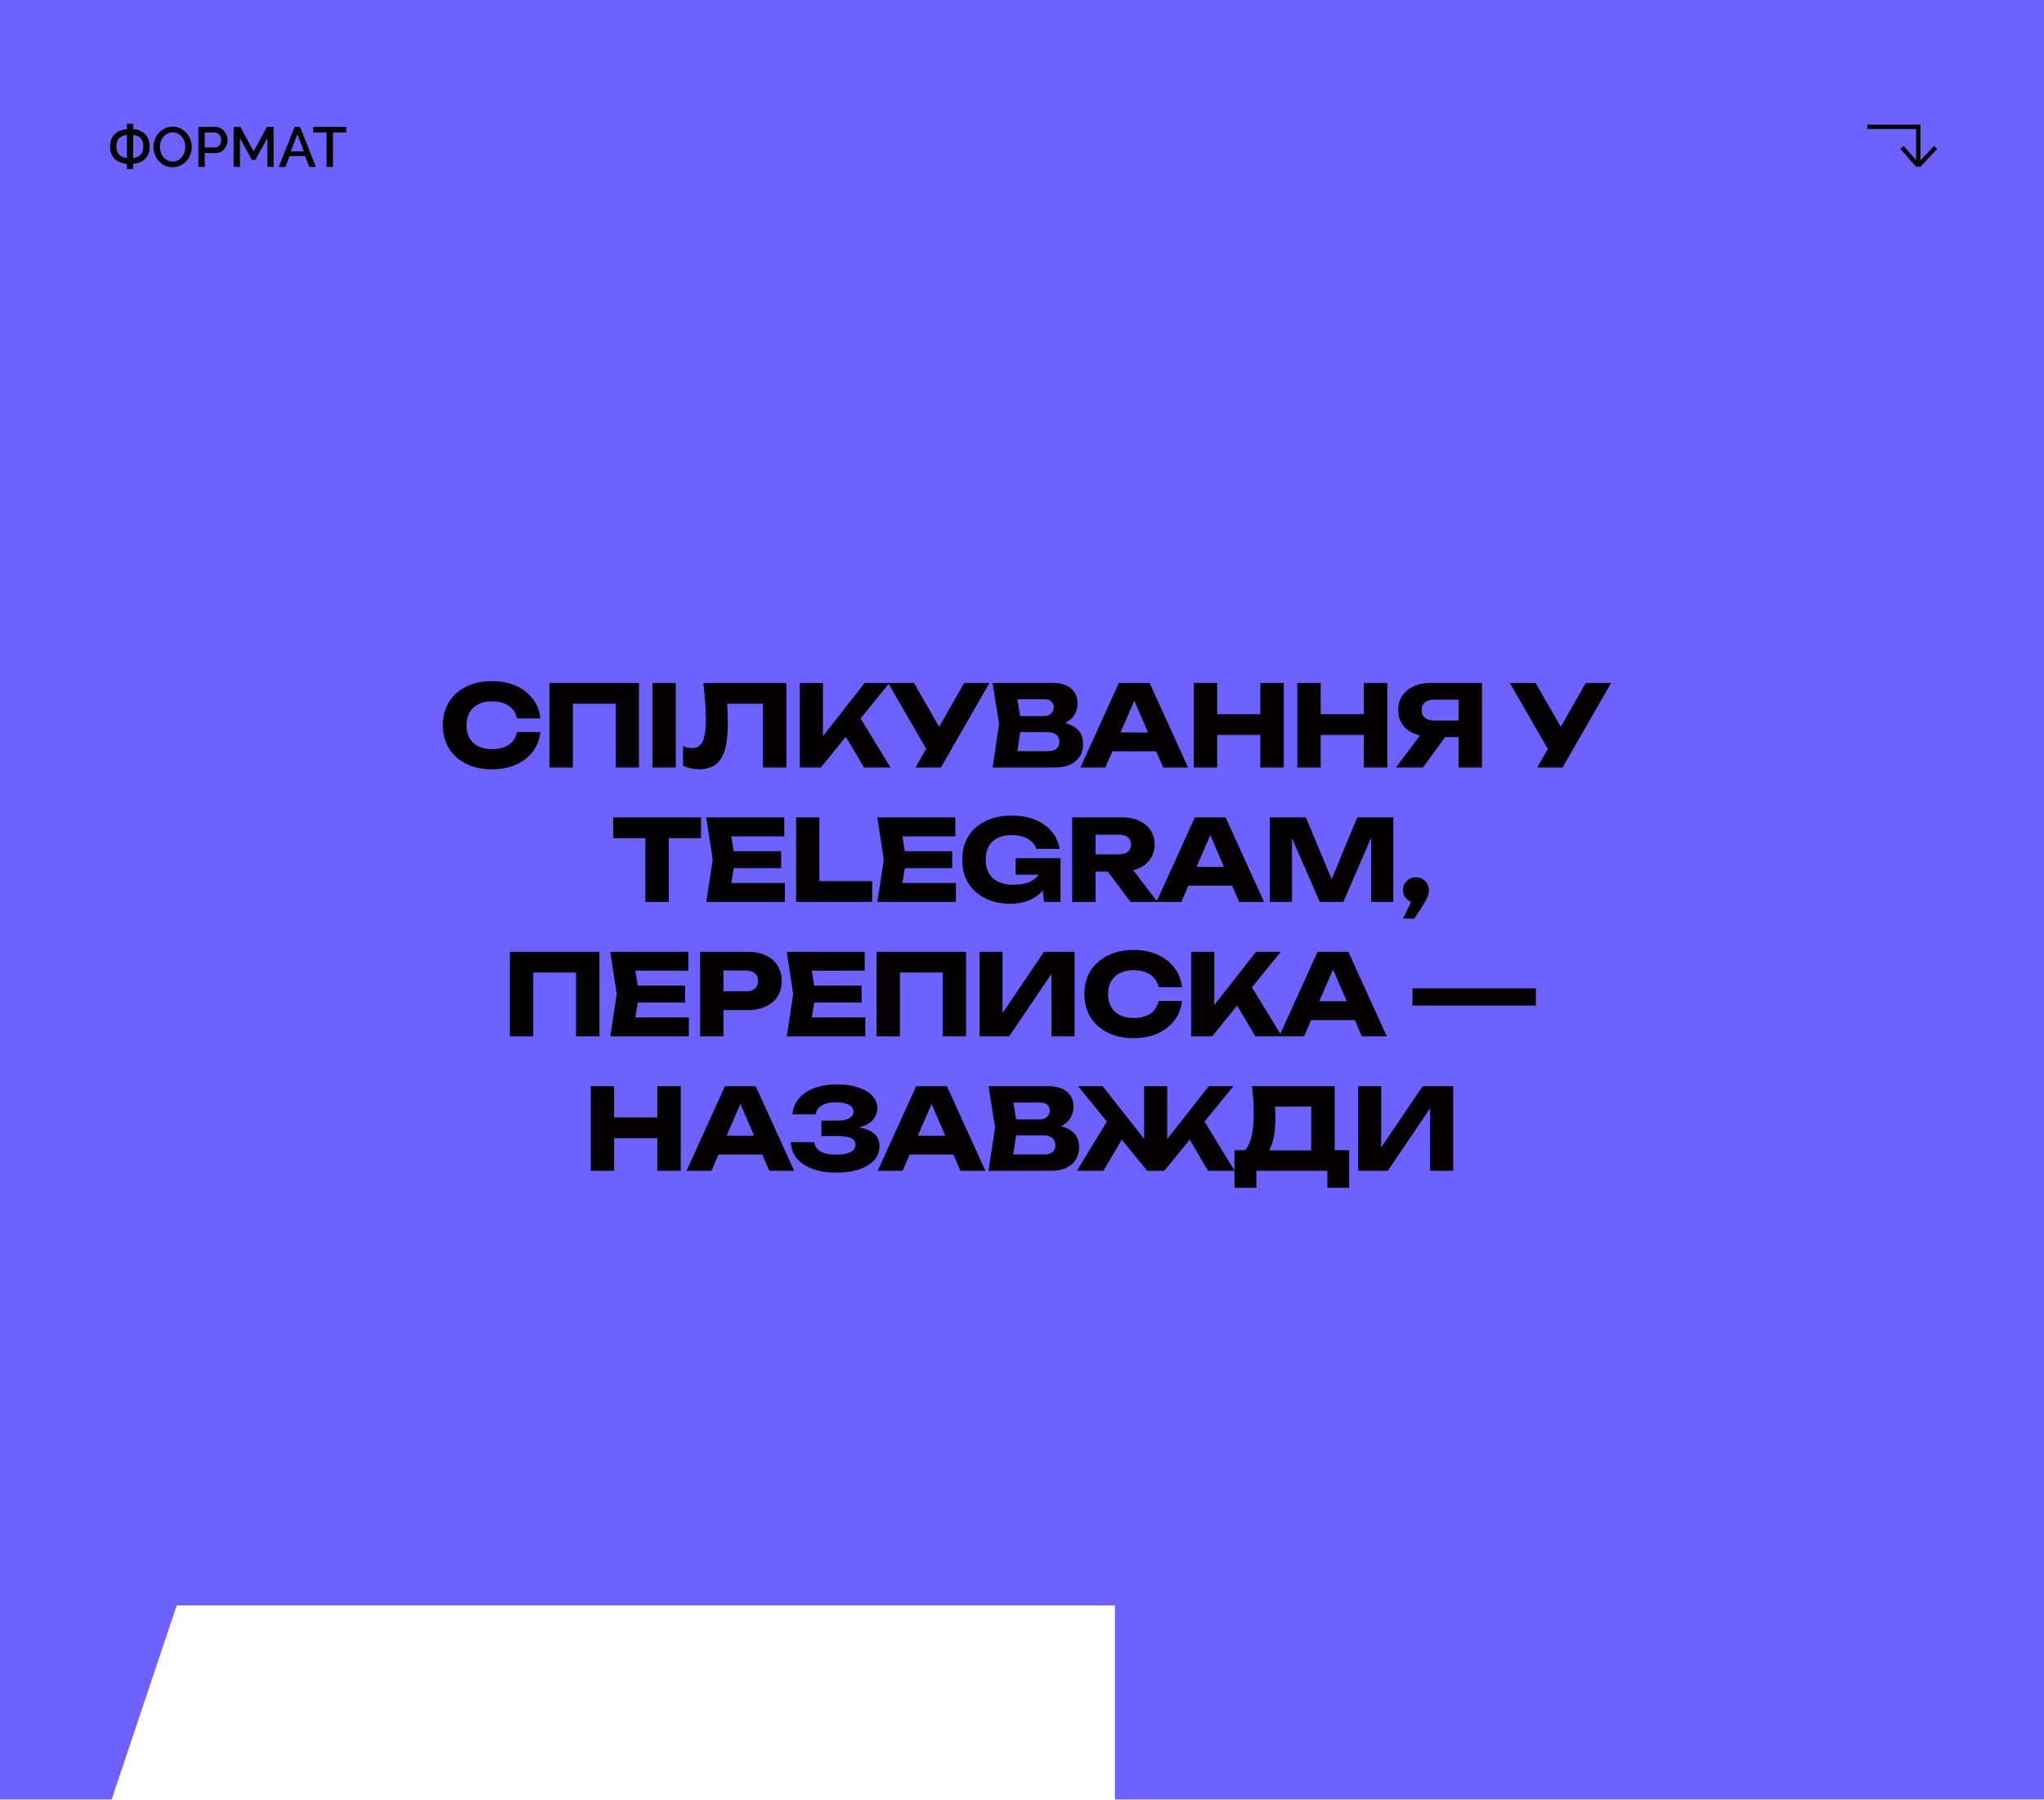
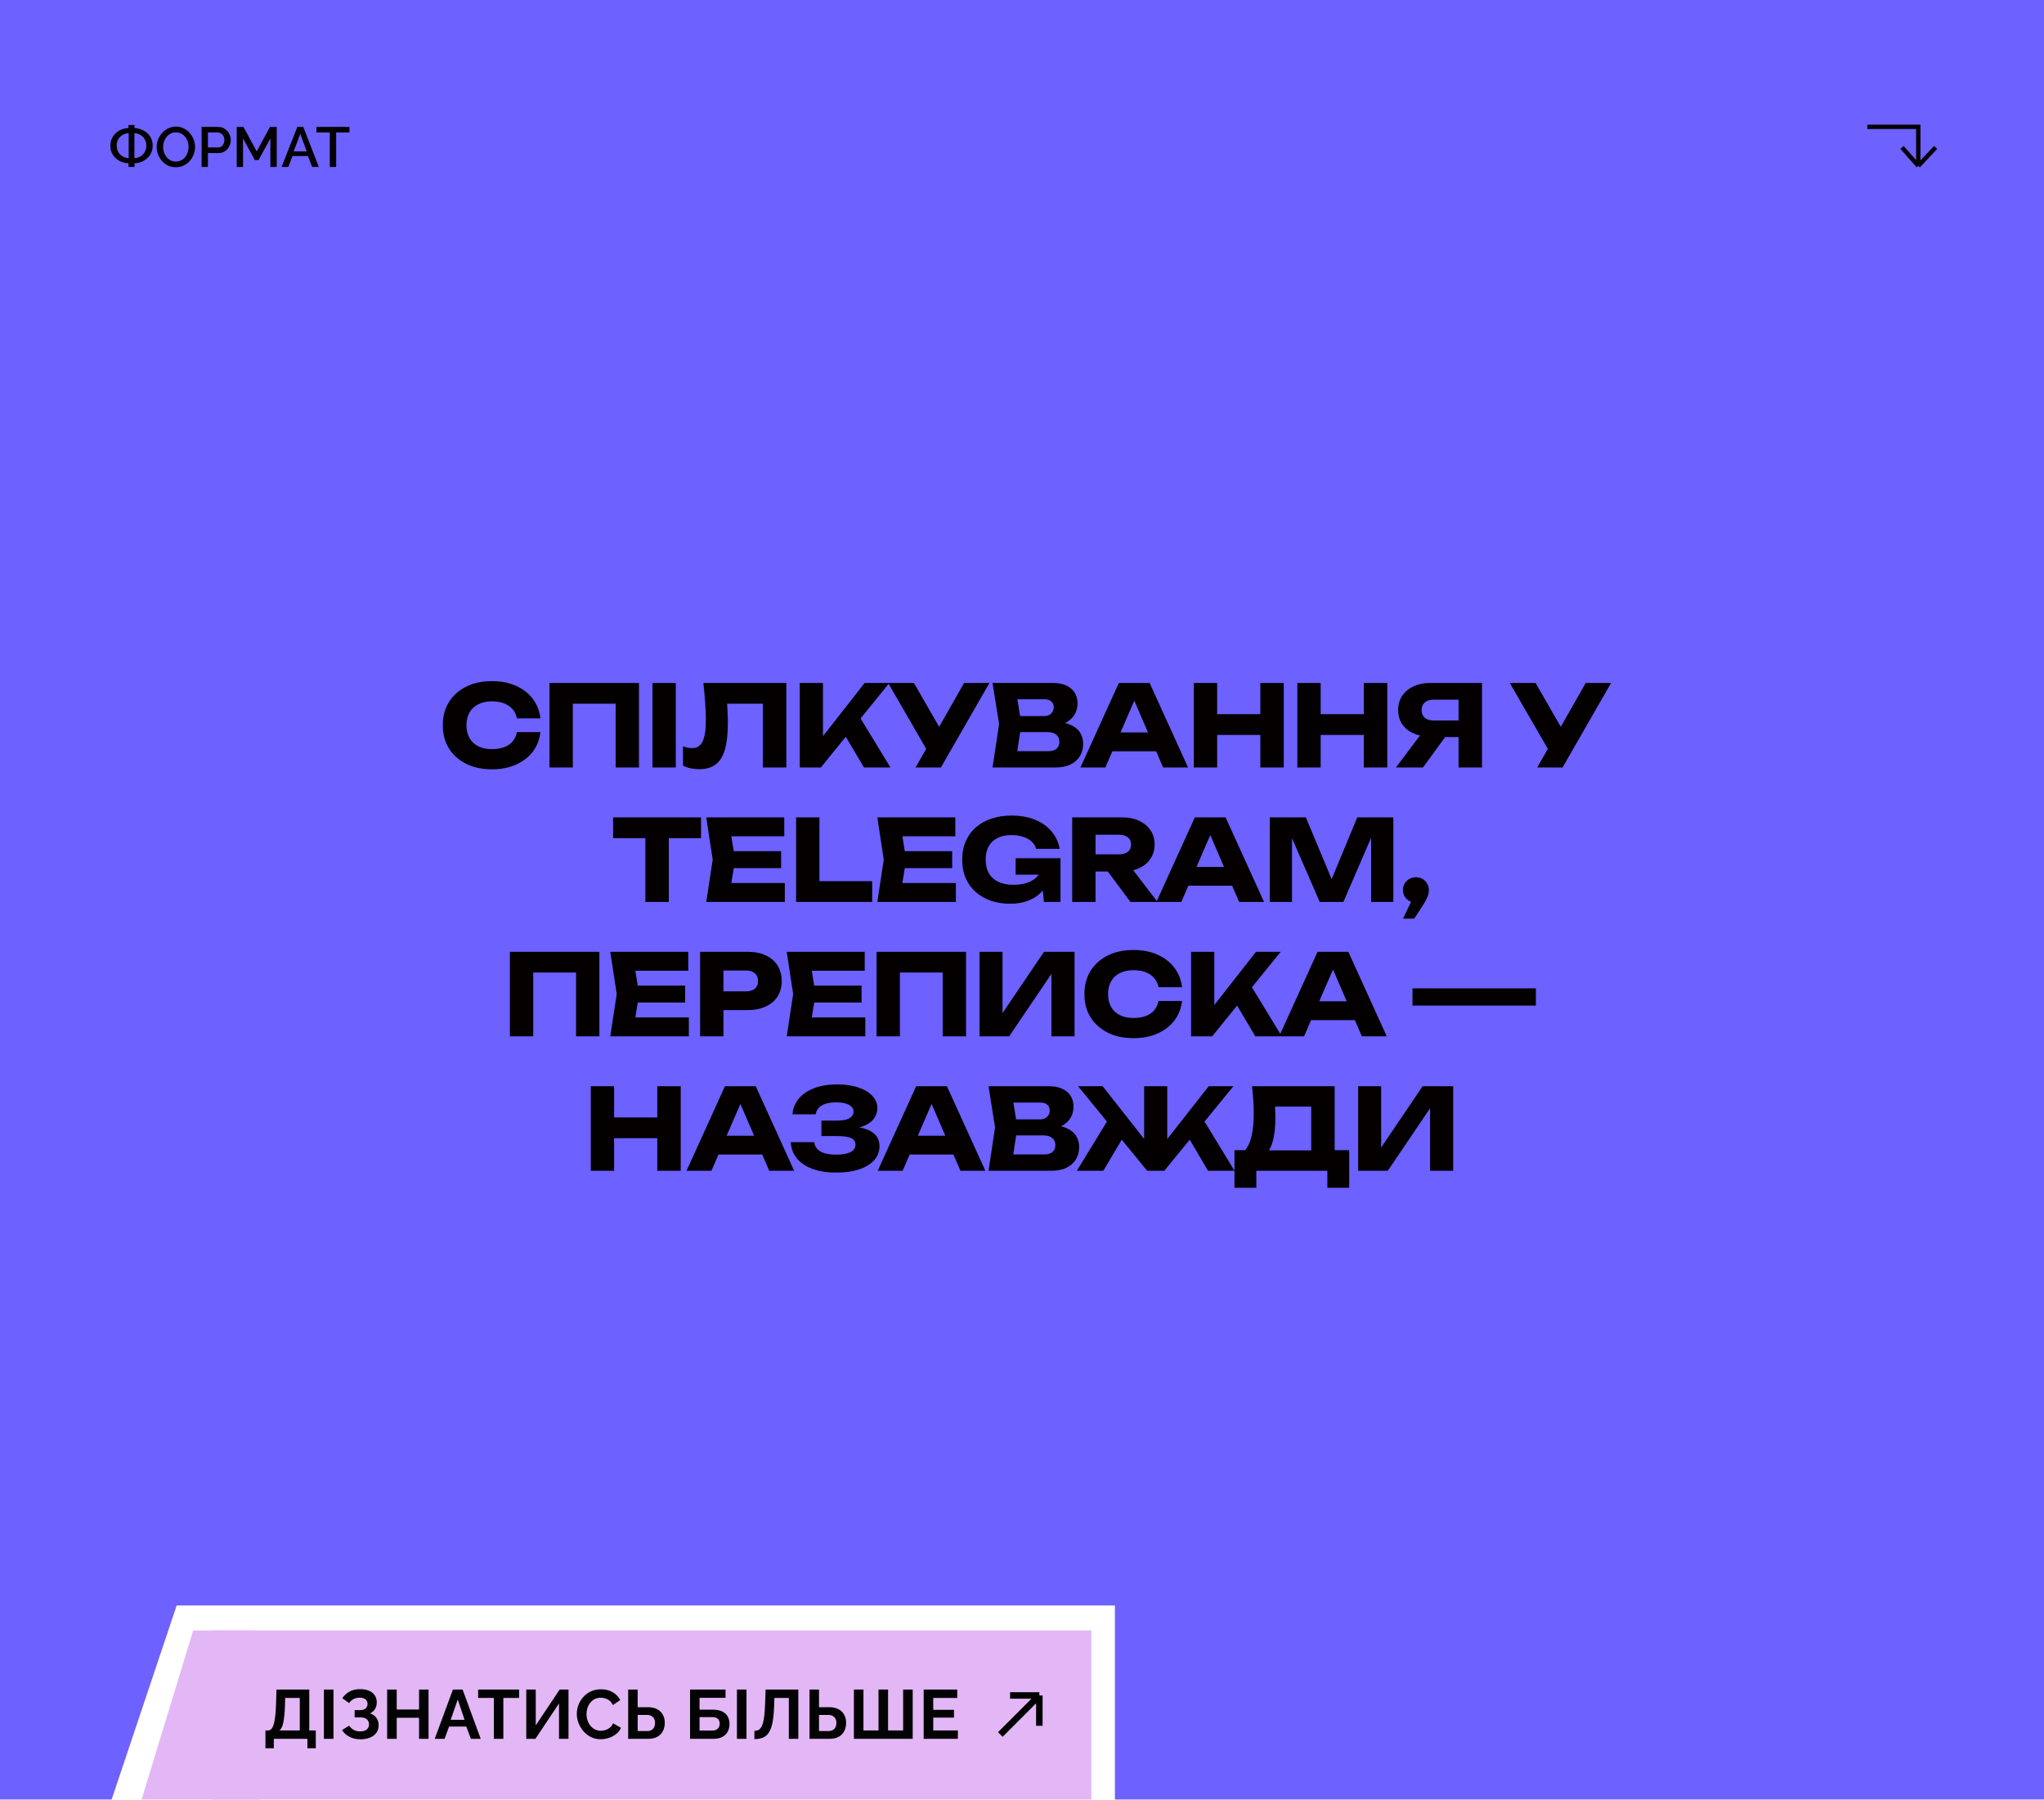
<svg xmlns="http://www.w3.org/2000/svg" width="943" height="830" viewBox="0 0 943 830" fill="none">
+   <rect width="406" height="78" transform="translate(97.5 752)" fill="#E3B7F5" />
+   <path d="M122.46 806.352V798.128H123.676C124.252 798.128 124.753 797.904 125.18 797.456C125.607 797.008 125.969 796.293 126.268 795.312C126.567 794.331 126.801 793.061 126.972 791.504C127.164 789.925 127.292 788.016 127.356 785.776L127.548 779.28H142.684V798.128H145.692V806.352H141.82V802H126.332V806.352H122.46ZM128.956 798.128H138.3V783.152H131.548L131.484 786.352C131.42 788.571 131.292 790.459 131.1 792.016C130.929 793.573 130.673 794.853 130.332 795.856C130.012 796.859 129.553 797.616 128.956 798.128ZM149.438 802V779.28H153.854V802H149.438ZM166.274 802.224C164.418 802.224 162.754 801.851 161.282 801.104C159.81 800.357 158.648 799.312 157.794 797.968L161.09 795.92C161.624 796.731 162.317 797.381 163.17 797.872C164.024 798.341 165.026 798.576 166.178 798.576C167.544 798.576 168.557 798.277 169.218 797.68C169.901 797.083 170.242 796.293 170.242 795.312C170.242 794.672 170.093 794.117 169.794 793.648C169.517 793.157 169.09 792.784 168.514 792.528C167.938 792.251 167.213 792.112 166.338 792.112H163.618V788.752H166.37C167.053 788.752 167.629 788.635 168.098 788.4C168.589 788.144 168.952 787.803 169.186 787.376C169.442 786.949 169.57 786.459 169.57 785.904C169.57 785.328 169.432 784.827 169.154 784.4C168.898 783.973 168.504 783.643 167.97 783.408C167.458 783.152 166.797 783.024 165.986 783.024C164.834 783.024 163.842 783.259 163.01 783.728C162.178 784.176 161.538 784.773 161.09 785.52L157.922 783.28C158.776 782.021 159.864 781.008 161.186 780.24C162.53 779.472 164.194 779.088 166.178 779.088C167.757 779.088 169.112 779.333 170.242 779.824C171.373 780.293 172.248 780.987 172.866 781.904C173.506 782.821 173.826 783.931 173.826 785.232C173.826 786.277 173.57 787.259 173.058 788.176C172.568 789.072 171.778 789.765 170.69 790.256C171.97 790.64 172.952 791.323 173.634 792.304C174.338 793.285 174.69 794.427 174.69 795.728C174.69 797.136 174.317 798.331 173.57 799.312C172.845 800.272 171.853 800.997 170.594 801.488C169.336 801.979 167.896 802.224 166.274 802.224ZM197.713 779.28V802H193.329V792.304H183.025V802H178.609V779.28H183.025V788.464H193.329V779.28H197.713ZM208.949 779.28H213.429L221.781 802H217.237L215.125 796.336H207.189L205.109 802H200.565L208.949 779.28ZM214.325 793.232L211.189 783.856L207.925 793.232H214.325ZM239.491 783.152H232.227V802H227.843V783.152H220.579V779.28H239.491V783.152ZM242.792 802V779.28H247.176V795.792L258.184 779.28H262.28V802H257.896V785.68L247.016 802H242.792ZM266.107 790.48C266.107 789.093 266.352 787.739 266.843 786.416C267.355 785.072 268.091 783.856 269.051 782.768C270.011 781.659 271.184 780.784 272.571 780.144C273.958 779.483 275.536 779.152 277.307 779.152C279.398 779.152 281.2 779.611 282.715 780.528C284.251 781.445 285.392 782.64 286.139 784.112L282.747 786.448C282.363 785.595 281.862 784.923 281.243 784.432C280.624 783.92 279.963 783.568 279.259 783.376C278.555 783.163 277.862 783.056 277.179 783.056C276.07 783.056 275.099 783.28 274.267 783.728C273.456 784.176 272.774 784.763 272.219 785.488C271.664 786.213 271.248 787.024 270.971 787.92C270.715 788.816 270.587 789.712 270.587 790.608C270.587 791.611 270.747 792.581 271.067 793.52C271.387 794.437 271.835 795.259 272.411 795.984C273.008 796.688 273.712 797.253 274.523 797.68C275.355 798.085 276.262 798.288 277.243 798.288C277.947 798.288 278.662 798.171 279.387 797.936C280.112 797.701 280.784 797.328 281.403 796.816C282.022 796.304 282.502 795.643 282.843 794.832L286.459 796.912C286.011 798.043 285.275 799.003 284.251 799.792C283.248 800.581 282.118 801.179 280.859 801.584C279.6 801.989 278.352 802.192 277.115 802.192C275.494 802.192 274.011 801.861 272.667 801.2C271.323 800.517 270.16 799.621 269.179 798.512C268.219 797.381 267.462 796.123 266.907 794.736C266.374 793.328 266.107 791.909 266.107 790.48ZM289.804 802V779.28H294.188V787.408H298.86C300.546 787.408 301.964 787.707 303.116 788.304C304.29 788.901 305.175 789.744 305.772 790.832C306.391 791.899 306.7 793.168 306.7 794.64C306.7 796.091 306.402 797.371 305.804 798.48C305.228 799.589 304.375 800.453 303.244 801.072C302.114 801.691 300.738 802 299.116 802H289.804ZM294.188 798.416H298.508C299.362 798.416 300.066 798.245 300.62 797.904C301.175 797.563 301.58 797.115 301.836 796.56C302.092 795.984 302.22 795.344 302.22 794.64C302.22 794.021 302.092 793.435 301.836 792.88C301.602 792.325 301.207 791.877 300.652 791.536C300.119 791.173 299.394 790.992 298.476 790.992H294.188V798.416ZM318.351 802V779.28H334.735V783.088H322.735V788.56H328.911C331.449 788.56 333.359 789.157 334.639 790.352C335.919 791.547 336.559 793.147 336.559 795.152C336.559 796.496 336.281 797.68 335.727 798.704C335.172 799.728 334.351 800.539 333.263 801.136C332.175 801.712 330.799 802 329.135 802H318.351ZM322.735 798.192H328.527C329.38 798.192 330.063 798.043 330.575 797.744C331.087 797.424 331.46 797.029 331.695 796.56C331.929 796.069 332.047 795.557 332.047 795.024C332.047 794.491 331.94 794 331.727 793.552C331.535 793.083 331.183 792.709 330.671 792.432C330.159 792.133 329.423 791.984 328.463 791.984H322.735V798.192ZM339.982 802V779.28H344.398V802H339.982ZM363.922 802V783.152H357.266L357.138 786.992C357.031 790 356.786 792.485 356.402 794.448C356.018 796.411 355.463 797.957 354.738 799.088C354.013 800.197 353.095 800.987 351.986 801.456C350.898 801.904 349.586 802.128 348.05 802.128V798.32C348.839 798.32 349.522 798.149 350.098 797.808C350.674 797.467 351.154 796.848 351.538 795.952C351.943 795.056 352.263 793.787 352.498 792.144C352.733 790.501 352.893 788.379 352.978 785.776L353.202 779.28H368.306V802H363.922ZM373.467 802V779.28H377.851V787.408H382.523C384.208 787.408 385.627 787.707 386.779 788.304C387.952 788.901 388.838 789.744 389.435 790.832C390.054 791.899 390.363 793.168 390.363 794.64C390.363 796.091 390.064 797.371 389.467 798.48C388.891 799.589 388.038 800.453 386.907 801.072C385.776 801.691 384.4 802 382.779 802H373.467ZM377.851 798.416H382.171C383.024 798.416 383.728 798.245 384.283 797.904C384.838 797.563 385.243 797.115 385.499 796.56C385.755 795.984 385.883 795.344 385.883 794.64C385.883 794.021 385.755 793.435 385.499 792.88C385.264 792.325 384.87 791.877 384.315 791.536C383.782 791.173 383.056 790.992 382.139 790.992H377.851V798.416ZM393.942 802V779.28H398.358V798.128H405.302V779.28H409.718V798.128H416.662V779.28H421.078V802H393.942ZM441.913 798.128V802H426.137V779.28H441.625V783.152H430.553V788.624H440.121V792.208H430.553V798.128H441.913Z" fill="#030303" />
+   <path d="M461.5 800L479.5 782M479.5 782V796M479.5 782H466" stroke="black" stroke-width="3" />
+   <path d="M66 829.5L89.5 752.5H117L119.5 829.5H66Z" fill="#E3B7F5" stroke="#E3B7F5" />
  <path d="M0 0H943V830H514.364V740.5H81.5L51.5 830H0V0Z" fill="#6D61FF" />
-   <path d="M58.58 75.596C56.049 75.353 54.117 74.539 52.782 73.152C51.447 71.748 50.78 69.893 50.78 67.588C50.78 66.444 50.945 65.404 51.274 64.468C51.621 63.532 52.123 62.717 52.782 62.024C53.441 61.331 54.255 60.767 55.226 60.334C56.197 59.901 57.315 59.623 58.58 59.502V57.136H61.44V59.502C62.671 59.623 63.754 59.901 64.69 60.334C65.643 60.767 66.441 61.331 67.082 62.024C67.723 62.717 68.209 63.532 68.538 64.468C68.867 65.404 69.032 66.444 69.032 67.588C69.032 69.893 68.382 71.748 67.082 73.152C65.782 74.539 63.901 75.345 61.44 75.57V77.988H58.58V75.596ZM61.44 72.918C64.56 72.502 66.12 70.699 66.12 67.51C66.12 64.338 64.56 62.57 61.44 62.206V72.918ZM58.58 62.206C55.321 62.57 53.692 64.338 53.692 67.51C53.692 70.717 55.321 72.519 58.58 72.918V62.206ZM79.632 77.13C78.314 77.13 77.109 76.87 76.017 76.35C74.943 75.813 74.016 75.111 73.236 74.244C72.456 73.36 71.849 72.355 71.415 71.228C70.999 70.101 70.791 68.949 70.791 67.77C70.791 66.539 71.017 65.361 71.468 64.234C71.918 63.107 72.534 62.111 73.314 61.244C74.111 60.377 75.047 59.693 76.121 59.19C77.213 58.67 78.401 58.41 79.683 58.41C81.001 58.41 82.197 58.687 83.272 59.242C84.364 59.779 85.291 60.49 86.053 61.374C86.834 62.258 87.431 63.263 87.847 64.39C88.281 65.499 88.498 66.635 88.498 67.796C88.498 69.027 88.272 70.205 87.822 71.332C87.388 72.459 86.773 73.455 85.975 74.322C85.178 75.171 84.234 75.856 83.141 76.376C82.067 76.879 80.897 77.13 79.632 77.13ZM73.755 67.77C73.755 68.637 73.894 69.477 74.171 70.292C74.449 71.107 74.839 71.826 75.341 72.45C75.862 73.074 76.486 73.577 77.213 73.958C77.942 74.322 78.756 74.504 79.657 74.504C80.594 74.504 81.417 74.313 82.127 73.932C82.856 73.533 83.471 73.013 83.974 72.372C84.476 71.731 84.858 71.011 85.118 70.214C85.377 69.417 85.507 68.602 85.507 67.77C85.507 66.886 85.369 66.045 85.091 65.248C84.814 64.433 84.415 63.723 83.895 63.116C83.393 62.492 82.778 61.998 82.049 61.634C81.339 61.253 80.541 61.062 79.657 61.062C78.722 61.062 77.889 61.261 77.162 61.66C76.433 62.041 75.818 62.544 75.316 63.168C74.813 63.792 74.423 64.511 74.145 65.326C73.885 66.123 73.755 66.938 73.755 67.77ZM91.538 77V58.54H99.286C100.118 58.54 100.881 58.713 101.574 59.06C102.285 59.407 102.892 59.866 103.394 60.438C103.897 60.993 104.287 61.634 104.564 62.362C104.859 63.073 105.006 63.801 105.006 64.546C105.006 65.326 104.868 66.08 104.59 66.808C104.33 67.519 103.958 68.16 103.472 68.732C102.987 69.287 102.398 69.737 101.704 70.084C101.028 70.413 100.274 70.578 99.442 70.578H94.45V77H91.538ZM94.45 68.004H99.26C99.676 68.004 100.049 67.917 100.378 67.744C100.725 67.571 101.02 67.328 101.262 67.016C101.505 66.704 101.696 66.34 101.834 65.924C101.973 65.508 102.042 65.049 102.042 64.546C102.042 64.026 101.964 63.558 101.808 63.142C101.652 62.726 101.436 62.371 101.158 62.076C100.881 61.764 100.56 61.53 100.196 61.374C99.85 61.201 99.486 61.114 99.104 61.114H94.45V68.004ZM123.31 77V63.714L117.824 73.776H116.212L110.7 63.714V77H107.788V58.54H110.908L117.018 69.824L123.128 58.54H126.248V77H123.31ZM135.92 58.54H138.468L145.748 77H142.68L140.73 71.982H133.606L131.682 77H128.588L135.92 58.54ZM140.158 69.824L137.194 61.894L134.126 69.824H140.158ZM159.749 61.114H153.613V77H150.675V61.114H144.513V58.54H159.749V61.114Z" fill="#040000" />
+   <path d="M59.282 77V75.31C58.155 75.258 57.081 75.033 56.058 74.634C55.053 74.235 54.16 73.681 53.38 72.97C52.617 72.259 52.011 71.419 51.56 70.448C51.127 69.46 50.91 68.377 50.91 67.198C50.91 65.95 51.144 64.841 51.612 63.87C52.08 62.882 52.704 62.041 53.484 61.348C54.264 60.637 55.148 60.091 56.136 59.71C57.141 59.329 58.19 59.112 59.282 59.06V57.656H62.064V59.06C63.173 59.112 64.231 59.337 65.236 59.736C66.241 60.135 67.134 60.681 67.914 61.374C68.694 62.067 69.309 62.908 69.76 63.896C70.211 64.884 70.436 65.985 70.436 67.198C70.436 68.411 70.202 69.512 69.734 70.5C69.283 71.471 68.668 72.311 67.888 73.022C67.108 73.715 66.215 74.261 65.21 74.66C64.205 75.041 63.156 75.258 62.064 75.31V77H59.282ZM59.36 72.944V61.426C58.355 61.478 57.427 61.747 56.578 62.232C55.746 62.7 55.079 63.35 54.576 64.182C54.091 65.014 53.848 66.019 53.848 67.198C53.848 68.082 53.995 68.879 54.29 69.59C54.602 70.283 55.009 70.873 55.512 71.358C56.032 71.826 56.621 72.199 57.28 72.476C57.956 72.753 58.649 72.909 59.36 72.944ZM62.012 72.944C63 72.892 63.91 72.632 64.742 72.164C65.574 71.679 66.241 71.02 66.744 70.188C67.247 69.339 67.498 68.342 67.498 67.198C67.498 66.314 67.351 65.525 67.056 64.832C66.779 64.139 66.38 63.549 65.86 63.064C65.34 62.561 64.751 62.171 64.092 61.894C63.433 61.617 62.74 61.461 62.012 61.426V72.944ZM81.129 77.13C79.794 77.13 78.59 76.87 77.515 76.35C76.44 75.83 75.513 75.128 74.733 74.244C73.953 73.343 73.346 72.337 72.913 71.228C72.497 70.101 72.289 68.949 72.289 67.77C72.289 66.539 72.514 65.369 72.965 64.26C73.416 63.133 74.04 62.137 74.837 61.27C75.634 60.386 76.57 59.693 77.645 59.19C78.737 58.67 79.916 58.41 81.181 58.41C82.498 58.41 83.694 58.679 84.769 59.216C85.861 59.753 86.788 60.473 87.551 61.374C88.331 62.275 88.929 63.281 89.345 64.39C89.778 65.499 89.995 66.635 89.995 67.796C89.995 69.027 89.77 70.205 89.319 71.332C88.886 72.441 88.27 73.438 87.473 74.322C86.676 75.189 85.731 75.873 84.639 76.376C83.564 76.879 82.394 77.13 81.129 77.13ZM75.253 67.77C75.253 68.637 75.392 69.477 75.669 70.292C75.946 71.107 76.336 71.835 76.839 72.476C77.359 73.1 77.983 73.594 78.711 73.958C79.439 74.322 80.254 74.504 81.155 74.504C82.091 74.504 82.923 74.313 83.651 73.932C84.379 73.551 84.986 73.039 85.471 72.398C85.974 71.739 86.355 71.011 86.615 70.214C86.875 69.399 87.005 68.585 87.005 67.77C87.005 66.903 86.866 66.071 86.589 65.274C86.329 64.459 85.939 63.74 85.419 63.116C84.899 62.475 84.275 61.972 83.547 61.608C82.836 61.244 82.039 61.062 81.155 61.062C80.219 61.062 79.387 61.253 78.659 61.634C77.931 62.015 77.316 62.527 76.813 63.168C76.31 63.809 75.92 64.529 75.643 65.326C75.383 66.123 75.253 66.938 75.253 67.77ZM93.01 77V58.54H100.758C101.59 58.54 102.352 58.713 103.046 59.06C103.739 59.407 104.346 59.866 104.866 60.438C105.386 61.01 105.784 61.651 106.062 62.362C106.339 63.073 106.478 63.801 106.478 64.546C106.478 65.569 106.244 66.548 105.776 67.484C105.325 68.403 104.675 69.148 103.826 69.72C102.994 70.292 102.023 70.578 100.914 70.578H95.922V77H93.01ZM95.922 68.004H100.732C101.286 68.004 101.772 67.857 102.188 67.562C102.604 67.25 102.924 66.834 103.15 66.314C103.392 65.794 103.514 65.205 103.514 64.546C103.514 63.87 103.375 63.272 103.098 62.752C102.82 62.232 102.456 61.833 102.006 61.556C101.572 61.261 101.096 61.114 100.576 61.114H95.922V68.004ZM124.731 77V63.844L119.297 73.828H117.581L112.121 63.844V77H109.209V58.54H112.329L118.439 69.824L124.549 58.54H127.669V77H124.731ZM137.162 58.54H139.918L147.094 77H144.026L142.076 71.982H134.952L133.028 77H129.934L137.162 58.54ZM141.504 69.824L138.54 61.738L135.472 69.824H141.504ZM161.222 61.114H155.086V77H152.148V61.114H145.986V58.54H161.222V61.114Z" fill="#040000" />
  <path d="M861.5 58.5H885V76.5M885 76.5L893 68M885 76.5L877.5 68" stroke="#040000" stroke-width="2" />
  <path d="M249.321 337.672C248.94 341.104 247.761 344.12 245.785 346.72C243.809 349.285 241.209 351.279 237.985 352.7C234.796 354.121 231.121 354.832 226.961 354.832C222.42 354.832 218.451 353.983 215.053 352.284C211.656 350.585 209.004 348.211 207.097 345.16C205.225 342.109 204.289 338.556 204.289 334.5C204.289 330.444 205.225 326.891 207.097 323.84C209.004 320.789 211.656 318.415 215.053 316.716C218.451 315.017 222.42 314.168 226.961 314.168C231.121 314.168 234.796 314.879 237.985 316.3C241.209 317.721 243.809 319.732 245.785 322.332C247.761 324.897 248.94 327.896 249.321 331.328H238.505C238.159 329.664 237.483 328.26 236.477 327.116C235.472 325.937 234.155 325.036 232.525 324.412C230.931 323.788 229.076 323.476 226.961 323.476C224.535 323.476 222.437 323.927 220.669 324.828C218.901 325.695 217.549 326.96 216.613 328.624C215.677 330.253 215.209 332.212 215.209 334.5C215.209 336.788 215.677 338.764 216.613 340.428C217.549 342.057 218.901 343.323 220.669 344.224C222.437 345.091 224.535 345.524 226.961 345.524C229.076 345.524 230.931 345.229 232.525 344.64C234.155 344.051 235.472 343.167 236.477 341.988C237.483 340.809 238.159 339.371 238.505 337.672H249.321ZM294.8 315V354H284.036V319.68L288.872 324.568H259.44L264.276 319.68V354H253.512V315H294.8ZM301.019 315H311.783V354H301.019V315ZM324.507 315H362.779V354H351.963V319.68L356.851 324.568H330.539L335.063 320.98C335.34 323.268 335.531 325.469 335.635 327.584C335.739 329.664 335.791 331.64 335.791 333.512C335.791 338.504 335.34 342.577 334.439 345.732C333.537 348.852 332.116 351.14 330.175 352.596C328.233 354.052 325.72 354.78 322.635 354.78C321.283 354.78 319.948 354.641 318.631 354.364C317.348 354.087 316.169 353.671 315.095 353.116V344.172C316.62 344.761 318.024 345.056 319.307 345.056C321.56 345.056 323.172 344.033 324.143 341.988C325.148 339.943 325.651 336.597 325.651 331.952C325.651 329.699 325.547 327.168 325.339 324.36C325.165 321.552 324.888 318.432 324.507 315ZM368.967 354V315H379.679V345.42L376.819 343.184L398.919 315H410.307L378.691 354H368.967ZM387.583 335.384L395.487 328.832L410.827 354H398.607L387.583 335.384ZM422.377 354L429.397 341.78H429.553L444.789 315H456.489L434.077 354H422.377ZM429.241 348.748L409.741 315H421.649L436.885 341.52L429.241 348.748ZM485.521 334.916L486.405 332.888C489.421 332.957 491.9 333.425 493.841 334.292C495.817 335.124 497.291 336.303 498.261 337.828C499.232 339.319 499.717 341.052 499.717 343.028C499.717 345.143 499.232 347.032 498.261 348.696C497.291 350.325 495.835 351.625 493.893 352.596C491.987 353.532 489.595 354 486.717 354H457.909L460.925 333.98L457.909 315H485.677C489.283 315 492.091 315.849 494.101 317.548C496.112 319.212 497.117 321.535 497.117 324.516C497.117 326.145 496.736 327.705 495.973 329.196C495.211 330.687 493.98 331.952 492.281 332.992C490.617 333.997 488.364 334.639 485.521 334.916ZM468.569 351.504L464.409 346.46H483.805C485.365 346.46 486.579 346.079 487.445 345.316C488.312 344.553 488.745 343.496 488.745 342.144C488.745 340.792 488.277 339.717 487.341 338.92C486.405 338.088 485.019 337.672 483.181 337.672H467.165V330.288H481.725C482.973 330.288 484.013 329.924 484.845 329.196C485.712 328.433 486.145 327.411 486.145 326.128C486.145 325.088 485.781 324.239 485.053 323.58C484.325 322.887 483.285 322.54 481.933 322.54H464.461L468.569 317.496L471.221 333.98L468.569 351.504ZM509.634 346.512V337.828H536.518V346.512H509.634ZM530.382 315L548.114 354H536.622L521.75 319.576H524.87L509.946 354H498.454L516.186 315H530.382ZM550.768 315H561.532V354H550.768V315ZM581.448 315H592.264V354H581.448V315ZM556.8 329.404H585.92V338.972H556.8V329.404ZM598.528 315H609.292V354H598.528V315ZM629.208 315H640.024V354H629.208V315ZM604.56 329.404H633.68V338.972H604.56V329.404ZM676.241 332.316V339.96H659.965L659.913 339.752C656.932 339.752 654.314 339.249 652.061 338.244C649.842 337.239 648.109 335.817 646.861 333.98C645.648 332.143 645.041 329.993 645.041 327.532C645.041 325.001 645.648 322.817 646.861 320.98C648.109 319.108 649.842 317.652 652.061 316.612C654.314 315.537 656.932 315 659.913 315H683.729V354H672.913V317.86L677.749 322.696H661.473C659.705 322.696 658.318 323.129 657.313 323.996C656.342 324.828 655.857 326.007 655.857 327.532C655.857 329.023 656.342 330.201 657.313 331.068C658.318 331.9 659.705 332.316 661.473 332.316H676.241ZM669.793 335.748L656.481 354H644.001L657.729 335.748H669.793ZM709.171 354L716.191 341.78H716.347L731.583 315H743.283L720.871 354H709.171ZM716.035 348.748L696.535 315H708.443L723.679 341.52L716.035 348.748ZM297.739 381.732H308.555V416H297.739V381.732ZM282.867 377H323.427V386.568H282.867V377ZM360.365 392.6V400.4H331.817V392.6H360.365ZM339.149 396.5L336.601 412.152L332.233 407.264H362.081V416H325.837L328.801 396.5L325.837 377H361.821V385.736H332.233L336.601 380.848L339.149 396.5ZM378.043 377V411.216L373.207 406.432H402.379V416H367.279V377H378.043ZM439.282 392.6V400.4H410.734V392.6H439.282ZM418.066 396.5L415.518 412.152L411.15 407.264H440.998V416H404.754L407.718 396.5L404.754 377H440.738V385.736H411.15L415.518 380.848L418.066 396.5ZM485.521 399.1C485.417 401.457 484.932 403.711 484.065 405.86C483.233 407.975 482.003 409.864 480.373 411.528C478.779 413.192 476.768 414.492 474.341 415.428C471.949 416.364 469.159 416.832 465.969 416.832C462.919 416.832 460.059 416.399 457.389 415.532C454.72 414.631 452.363 413.313 450.317 411.58C448.307 409.847 446.729 407.715 445.585 405.184C444.476 402.653 443.921 399.759 443.921 396.5C443.921 393.241 444.493 390.347 445.637 387.816C446.781 385.285 448.376 383.153 450.421 381.42C452.501 379.687 454.893 378.387 457.597 377.52C460.336 376.619 463.317 376.168 466.541 376.168C470.84 376.168 474.549 376.827 477.669 378.144C480.789 379.461 483.303 381.264 485.209 383.552C487.116 385.84 488.347 388.492 488.901 391.508H478.033C477.687 390.191 476.976 389.064 475.901 388.128C474.861 387.157 473.544 386.429 471.949 385.944C470.389 385.424 468.604 385.164 466.593 385.164C464.167 385.164 462.069 385.597 460.301 386.464C458.533 387.296 457.164 388.561 456.193 390.26C455.223 391.924 454.737 394.004 454.737 396.5C454.737 399.031 455.257 401.163 456.297 402.896C457.337 404.629 458.811 405.929 460.717 406.796C462.659 407.663 464.929 408.096 467.529 408.096C470.06 408.096 472.296 407.749 474.237 407.056C476.179 406.328 477.721 405.271 478.865 403.884C480.044 402.497 480.72 400.833 480.893 398.892L485.521 399.1ZM468.569 403.416V395.824H489.265V416H481.621L480.113 400.556L482.141 403.416H468.569ZM502.102 394.056H516.298C518.032 394.056 519.384 393.657 520.354 392.86C521.325 392.063 521.81 390.953 521.81 389.532C521.81 388.076 521.325 386.967 520.354 386.204C519.384 385.407 518.032 385.008 516.298 385.008H500.594L505.43 379.86V416H494.666V377H517.806C520.788 377 523.388 377.537 525.606 378.612C527.825 379.652 529.558 381.108 530.806 382.98C532.054 384.817 532.678 387.001 532.678 389.532C532.678 391.993 532.054 394.16 530.806 396.032C529.558 397.904 527.825 399.36 525.606 400.4C523.388 401.44 520.788 401.96 517.806 401.96H502.102V394.056ZM507.926 397.748H520.042L534.03 416H521.55L507.926 397.748ZM544.687 408.512V399.828H571.571V408.512H544.687ZM565.435 377L583.167 416H571.675L556.803 381.576H559.923L544.999 416H533.507L551.239 377H565.435ZM642.813 377V416H632.569V380.848L634.857 381.108L619.777 416H608.857L593.725 381.212L596.065 380.952V416H585.821V377H602.461L616.449 410.488H612.289L626.173 377H642.813ZM647.302 423.696L652.658 412.464L653.23 416.364C652.121 416.364 651.115 416.104 650.214 415.584C649.313 415.064 648.585 414.353 648.03 413.452C647.51 412.551 647.25 411.563 647.25 410.488C647.25 409.379 647.51 408.391 648.03 407.524C648.585 406.623 649.313 405.912 650.214 405.392C651.115 404.872 652.121 404.612 653.23 404.612C654.374 404.612 655.397 404.872 656.298 405.392C657.199 405.912 657.91 406.64 658.43 407.576C658.95 408.477 659.21 409.5 659.21 410.644C659.21 411.684 658.95 412.793 658.43 413.972C657.945 415.151 657.095 416.659 655.882 418.496L652.45 423.696H647.302ZM276.532 439V478H265.768V443.68L270.604 448.568H241.172L246.008 443.68V478H235.244V439H276.532ZM316.083 454.6V462.4H287.535V454.6H316.083ZM294.867 458.5L292.319 474.152L287.951 469.264H317.799V478H281.555L284.519 458.5L281.555 439H317.539V447.736H287.951L292.319 442.848L294.867 458.5ZM344.888 439C348.147 439 350.955 439.555 353.312 440.664C355.704 441.773 357.524 443.351 358.772 445.396C360.02 447.407 360.644 449.764 360.644 452.468C360.644 455.137 360.02 457.495 358.772 459.54C357.524 461.551 355.704 463.111 353.312 464.22C350.955 465.329 348.147 465.884 344.888 465.884H327.988V457.252H344.212C345.946 457.252 347.298 456.836 348.268 456.004C349.239 455.137 349.724 453.959 349.724 452.468C349.724 450.943 349.239 449.764 348.268 448.932C347.298 448.065 345.946 447.632 344.212 447.632H328.924L333.76 442.64V478H322.996V439H344.888ZM397.488 454.6V462.4H368.94V454.6H397.488ZM376.272 458.5L373.724 474.152L369.356 469.264H399.204V478H362.96L365.924 458.5L362.96 439H398.944V447.736H369.356L373.724 442.848L376.272 458.5ZM445.689 439V478H434.925V443.68L439.761 448.568H410.329L415.165 443.68V478H404.401V439H445.689ZM451.908 478V439H462.516V472.332L459.552 471.656L481.652 439H495.744V478H485.084V444.044L488.1 444.72L465.584 478H451.908ZM545.32 461.672C544.939 465.104 543.76 468.12 541.784 470.72C539.808 473.285 537.208 475.279 533.984 476.7C530.795 478.121 527.12 478.832 522.96 478.832C518.419 478.832 514.45 477.983 511.052 476.284C507.655 474.585 505.003 472.211 503.096 469.16C501.224 466.109 500.288 462.556 500.288 458.5C500.288 454.444 501.224 450.891 503.096 447.84C505.003 444.789 507.655 442.415 511.052 440.716C514.45 439.017 518.419 438.168 522.96 438.168C527.12 438.168 530.795 438.879 533.984 440.3C537.208 441.721 539.808 443.732 541.784 446.332C543.76 448.897 544.939 451.896 545.32 455.328H534.504C534.158 453.664 533.482 452.26 532.476 451.116C531.471 449.937 530.154 449.036 528.524 448.412C526.93 447.788 525.075 447.476 522.96 447.476C520.534 447.476 518.436 447.927 516.668 448.828C514.9 449.695 513.548 450.96 512.612 452.624C511.676 454.253 511.208 456.212 511.208 458.5C511.208 460.788 511.676 462.764 512.612 464.428C513.548 466.057 514.9 467.323 516.668 468.224C518.436 469.091 520.534 469.524 522.96 469.524C525.075 469.524 526.93 469.229 528.524 468.64C530.154 468.051 531.471 467.167 532.476 465.988C533.482 464.809 534.158 463.371 534.504 461.672H545.32ZM549.511 478V439H560.223V469.42L557.363 467.184L579.463 439H590.851L559.235 478H549.511ZM568.127 459.384L576.031 452.832L591.371 478H579.151L568.127 459.384ZM601.309 470.512V461.828H628.193V470.512H601.309ZM622.057 439L639.789 478H628.297L613.425 443.576H616.545L601.621 478H590.129L607.861 439H622.057ZM651.641 455.848H680.345V463.804H651.641V455.848ZM679.877 455.848H708.581V463.804H679.877V455.848ZM272.557 501H283.321V540H272.557V501ZM303.237 501H314.053V540H303.237V501ZM278.589 515.404H307.709V524.972H278.589V515.404ZM327.91 532.512V523.828H354.794V532.512H327.91ZM348.658 501L366.39 540H354.898L340.026 505.576H343.146L328.222 540H316.73L334.462 501H348.658ZM385.673 540.832C381.548 540.832 377.925 540.26 374.805 539.116C371.72 537.972 369.311 536.343 367.577 534.228C365.879 532.113 364.96 529.635 364.821 526.792H375.637C375.88 528.664 376.851 530.103 378.549 531.108C380.248 532.079 382.623 532.564 385.673 532.564C388.551 532.564 390.769 532.183 392.329 531.42C393.889 530.623 394.669 529.444 394.669 527.884C394.669 526.532 393.993 525.544 392.641 524.92C391.324 524.296 389.14 523.984 386.089 523.984H378.965V516.86H385.933C387.736 516.86 389.209 516.704 390.353 516.392C391.497 516.045 392.347 515.56 392.901 514.936C393.491 514.312 393.785 513.584 393.785 512.752C393.785 511.816 393.456 511.036 392.797 510.412C392.173 509.753 391.255 509.268 390.041 508.956C388.863 508.609 387.424 508.436 385.725 508.436C382.917 508.436 380.716 508.921 379.121 509.892C377.527 510.828 376.591 512.18 376.313 513.948H365.601C365.809 511.383 366.711 509.06 368.305 506.98C369.935 504.9 372.257 503.253 375.273 502.04C378.289 500.792 381.947 500.168 386.245 500.168C389.955 500.168 393.196 500.636 395.969 501.572C398.743 502.473 400.892 503.756 402.417 505.42C403.977 507.049 404.757 508.956 404.757 511.14C404.757 512.908 404.22 514.52 403.145 515.976C402.105 517.432 400.441 518.593 398.153 519.46C395.9 520.327 392.971 520.76 389.365 520.76V519.668C392.763 519.495 395.675 519.72 398.101 520.344C400.563 520.968 402.452 521.973 403.769 523.36C405.087 524.747 405.745 526.532 405.745 528.716C405.745 531.073 404.965 533.171 403.405 535.008C401.845 536.811 399.575 538.232 396.593 539.272C393.612 540.312 389.972 540.832 385.673 540.832ZM416.119 532.512V523.828H443.003V532.512H416.119ZM436.867 501L454.599 540H443.107L428.235 505.576H431.355L416.431 540H404.939L422.671 501H436.867ZM483.669 520.916L484.553 518.888C487.569 518.957 490.047 519.425 491.989 520.292C493.965 521.124 495.438 522.303 496.409 523.828C497.379 525.319 497.865 527.052 497.865 529.028C497.865 531.143 497.379 533.032 496.409 534.696C495.438 536.325 493.982 537.625 492.041 538.596C490.134 539.532 487.742 540 484.865 540H456.057L459.073 519.98L456.057 501H483.825C487.43 501 490.238 501.849 492.249 503.548C494.259 505.212 495.265 507.535 495.265 510.516C495.265 512.145 494.883 513.705 494.121 515.196C493.358 516.687 492.127 517.952 490.429 518.992C488.765 519.997 486.511 520.639 483.669 520.916ZM466.717 537.504L462.557 532.46H481.953C483.513 532.46 484.726 532.079 485.593 531.316C486.459 530.553 486.893 529.496 486.893 528.144C486.893 526.792 486.425 525.717 485.489 524.92C484.553 524.088 483.166 523.672 481.329 523.672H465.313V516.288H479.873C481.121 516.288 482.161 515.924 482.993 515.196C483.859 514.433 484.293 513.411 484.293 512.128C484.293 511.088 483.929 510.239 483.201 509.58C482.473 508.887 481.433 508.54 480.081 508.54H462.609L466.717 503.496L469.369 519.98L466.717 537.504ZM496.802 540L512.194 514.832L520.046 521.384L509.022 540H496.802ZM557.33 540L546.358 521.384L554.21 514.832L569.55 540H557.33ZM538.506 530.172L535.542 529.132L557.642 501H569.03L537.154 540H529.25L497.374 501H508.71L530.862 529.132L527.846 530.172V501H538.506V530.172ZM569.521 547.852V530.484H577.945L581.377 530.588H608.417L611.121 530.484H622.457V547.852H612.369V540H579.609V547.852H569.521ZM577.633 501H615.749V536.984H604.933V505.524L609.821 510.412H583.353L587.825 506.824C588.102 508.419 588.258 509.961 588.293 511.452C588.362 512.943 588.397 514.364 588.397 515.716C588.397 519.772 588.033 523.187 587.305 525.96C586.612 528.733 585.554 530.831 584.133 532.252C582.746 533.673 580.996 534.384 578.881 534.384L574.357 530.64C575.744 529.011 576.766 526.792 577.425 523.984C578.084 521.141 578.413 517.64 578.413 513.48C578.413 511.573 578.344 509.58 578.205 507.5C578.066 505.42 577.876 503.253 577.633 501ZM626.586 540V501H637.194V534.332L634.23 533.656L656.33 501H670.422V540H659.762V506.044L662.778 506.72L640.262 540H626.586Z" fill="#040000" />
</svg>
